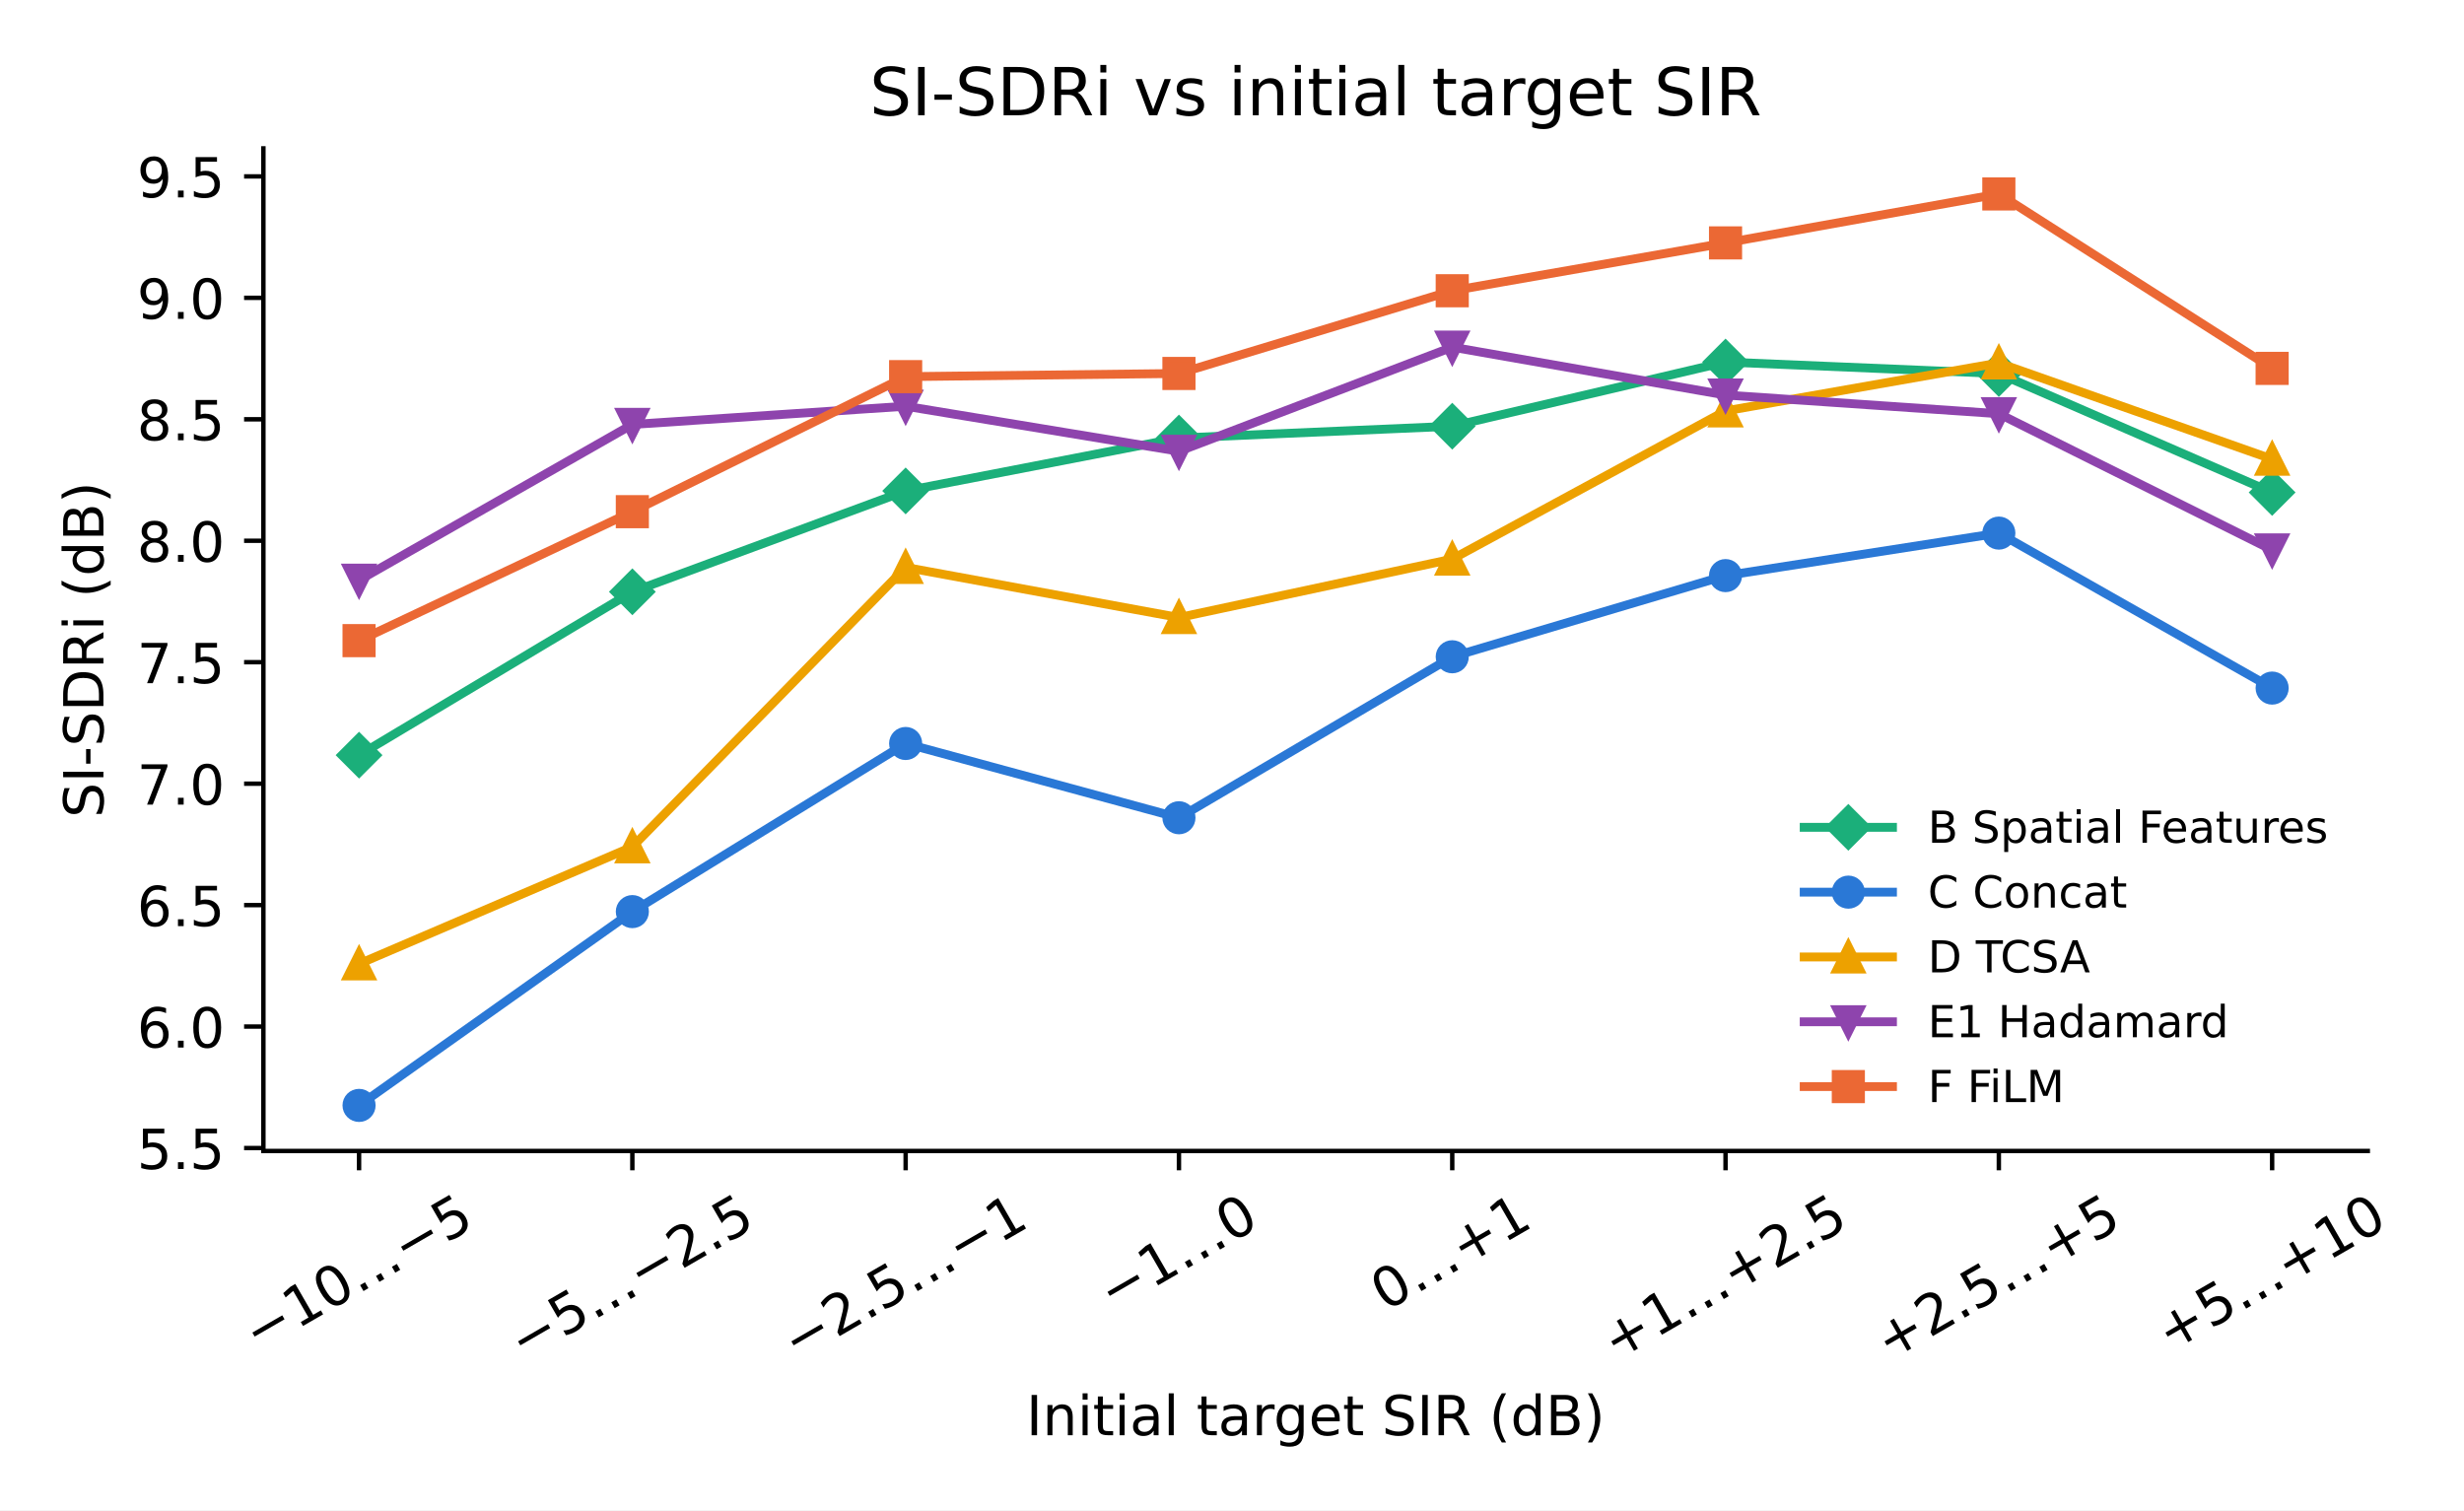
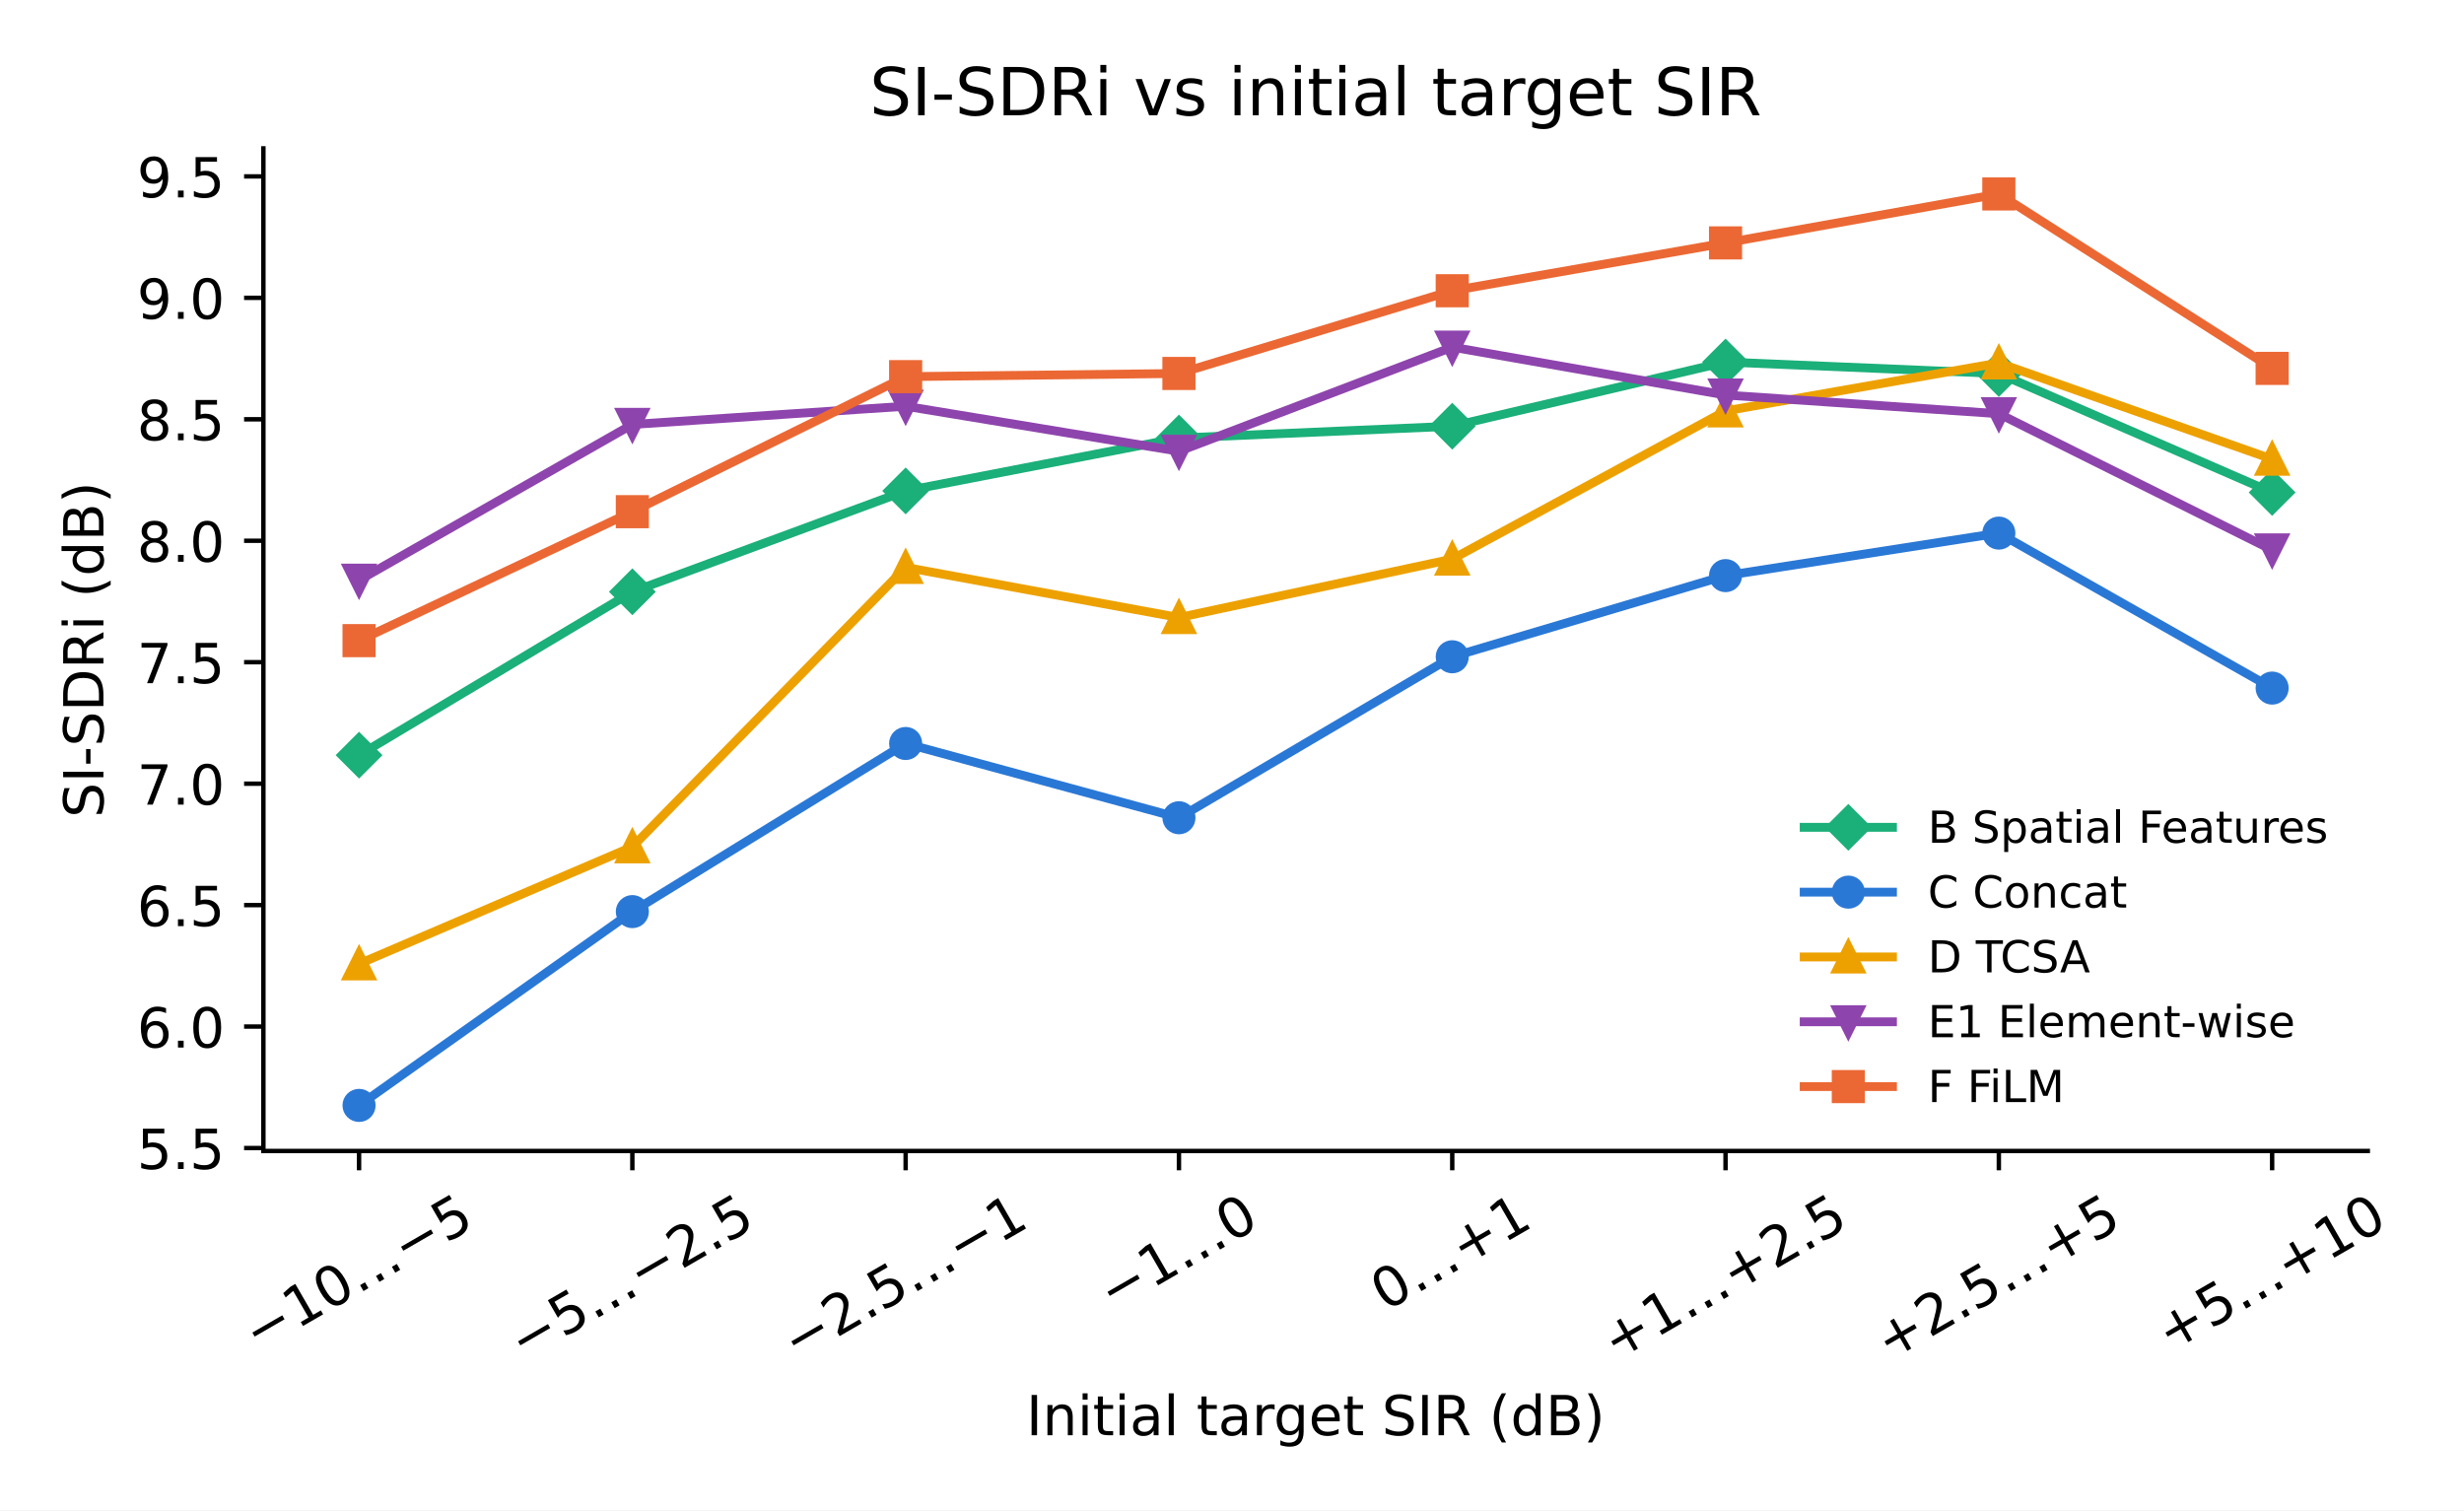
<svg xmlns="http://www.w3.org/2000/svg" xmlns:xlink="http://www.w3.org/1999/xlink" width="446.4pt" height="273.6pt" viewBox="0 0 446.4 273.6" version="1.1">
  <defs>
    <style type="text/css">*{stroke-linejoin: round; stroke-linecap: butt}</style>
  </defs>
  <g id="figure_1">
    <g id="patch_1">
      <path d="M 0 273.6  L 446.4 273.6  L 446.4 0  L 0 0  z " style="fill: #ffffff" />
    </g>
    <g id="axes_1">
      <g id="patch_2">
        <path d="M 47.72 208.51  L 428.969 208.51  L 428.969 26.88  L 47.72 26.88  z " style="fill: #ffffff" />
      </g>
      <g id="matplotlib.axis_1">
        <g id="xtick_1">
          <g id="line2d_1">
            <defs>
-               <path id="m307514e075" d="M 0 0  L 0 3.5  " style="stroke: #000000; stroke-width: 0.8" />
+               <path id="mcddf2f75dc" d="M 0 0  L 0 3.5  " style="stroke: #000000; stroke-width: 0.8" />
            </defs>
            <g>
-               <use xlink:href="#m307514e075" x="65.05" y="208.51" style="stroke: #000000; stroke-width: 0.8" />
+               <use xlink:href="#mcddf2f75dc" x="65.05" y="208.51" style="stroke: #000000; stroke-width: 0.8" />
            </g>
          </g>
          <g id="text_1">
            <text style="font: 10px 'DejaVu Sans', 'Bitstream Vera Sans', 'Computer Modern Sans Serif', 'Lucida Grande', 'Verdana', 'Geneva', 'Lucid', 'Arial', 'Helvetica', 'Avant Garde', sans-serif" transform="translate(46.57691 245.0143) rotate(-30)">−10…−5</text>
          </g>
        </g>
        <g id="xtick_2">
          <g id="line2d_2">
            <g>
-               <use xlink:href="#m307514e075" x="114.562" y="208.51" style="stroke: #000000; stroke-width: 0.8" />
+               <use xlink:href="#mcddf2f75dc" x="114.562" y="208.51" style="stroke: #000000; stroke-width: 0.8" />
            </g>
          </g>
          <g id="text_2">
            <text style="font: 10px 'DejaVu Sans', 'Bitstream Vera Sans', 'Computer Modern Sans Serif', 'Lucida Grande', 'Verdana', 'Geneva', 'Lucid', 'Arial', 'Helvetica', 'Avant Garde', sans-serif" transform="translate(94.71362 246.6034) rotate(-30)">−5…−2.5</text>
          </g>
        </g>
        <g id="xtick_3">
          <g id="line2d_3">
            <g>
-               <use xlink:href="#m307514e075" x="164.075" y="208.51" style="stroke: #000000; stroke-width: 0.8" />
+               <use xlink:href="#mcddf2f75dc" x="164.075" y="208.51" style="stroke: #000000; stroke-width: 0.8" />
            </g>
          </g>
          <g id="text_3">
            <text style="font: 10px 'DejaVu Sans', 'Bitstream Vera Sans', 'Computer Modern Sans Serif', 'Lucida Grande', 'Verdana', 'Geneva', 'Lucid', 'Arial', 'Helvetica', 'Avant Garde', sans-serif" transform="translate(144.2265 246.6034) rotate(-30)">−2.5…−1</text>
          </g>
        </g>
        <g id="xtick_4">
          <g id="line2d_4">
            <g>
-               <use xlink:href="#m307514e075" x="213.588" y="208.51" style="stroke: #000000; stroke-width: 0.8" />
+               <use xlink:href="#mcddf2f75dc" x="213.588" y="208.51" style="stroke: #000000; stroke-width: 0.8" />
            </g>
          </g>
          <g id="text_4">
            <text style="font: 10px 'DejaVu Sans', 'Bitstream Vera Sans', 'Computer Modern Sans Serif', 'Lucida Grande', 'Verdana', 'Geneva', 'Lucid', 'Arial', 'Helvetica', 'Avant Garde', sans-serif" transform="translate(201.4991 237.6432) rotate(-30)">−1…0</text>
          </g>
        </g>
        <g id="xtick_5">
          <g id="line2d_5">
            <g>
-               <use xlink:href="#m307514e075" x="263.101" y="208.51" style="stroke: #000000; stroke-width: 0.8" />
+               <use xlink:href="#mcddf2f75dc" x="263.101" y="208.51" style="stroke: #000000; stroke-width: 0.8" />
            </g>
          </g>
          <g id="text_5">
            <text style="font: 10px 'DejaVu Sans', 'Bitstream Vera Sans', 'Computer Modern Sans Serif', 'Lucida Grande', 'Verdana', 'Geneva', 'Lucid', 'Arial', 'Helvetica', 'Avant Garde', sans-serif" transform="translate(251.012 237.6432) rotate(-30)">0…+1</text>
          </g>
        </g>
        <g id="xtick_6">
          <g id="line2d_6">
            <g>
-               <use xlink:href="#m307514e075" x="312.614" y="208.51" style="stroke: #000000; stroke-width: 0.8" />
+               <use xlink:href="#mcddf2f75dc" x="312.614" y="208.51" style="stroke: #000000; stroke-width: 0.8" />
            </g>
          </g>
          <g id="text_6">
            <text style="font: 10px 'DejaVu Sans', 'Bitstream Vera Sans', 'Computer Modern Sans Serif', 'Lucida Grande', 'Verdana', 'Geneva', 'Lucid', 'Arial', 'Helvetica', 'Avant Garde', sans-serif" transform="translate(292.7651 246.6034) rotate(-30)">+1…+2.5</text>
          </g>
        </g>
        <g id="xtick_7">
          <g id="line2d_7">
            <g>
-               <use xlink:href="#m307514e075" x="362.127" y="208.51" style="stroke: #000000; stroke-width: 0.8" />
+               <use xlink:href="#mcddf2f75dc" x="362.127" y="208.51" style="stroke: #000000; stroke-width: 0.8" />
            </g>
          </g>
          <g id="text_7">
            <text style="font: 10px 'DejaVu Sans', 'Bitstream Vera Sans', 'Computer Modern Sans Serif', 'Lucida Grande', 'Verdana', 'Geneva', 'Lucid', 'Arial', 'Helvetica', 'Avant Garde', sans-serif" transform="translate(342.278 246.6034) rotate(-30)">+2.5…+5</text>
          </g>
        </g>
        <g id="xtick_8">
          <g id="line2d_8">
            <g>
-               <use xlink:href="#m307514e075" x="411.64" y="208.51" style="stroke: #000000; stroke-width: 0.8" />
+               <use xlink:href="#mcddf2f75dc" x="411.64" y="208.51" style="stroke: #000000; stroke-width: 0.8" />
            </g>
          </g>
          <g id="text_8">
            <text style="font: 10px 'DejaVu Sans', 'Bitstream Vera Sans', 'Computer Modern Sans Serif', 'Lucida Grande', 'Verdana', 'Geneva', 'Lucid', 'Arial', 'Helvetica', 'Avant Garde', sans-serif" transform="translate(393.167 245.0143) rotate(-30)">+5…+10</text>
          </g>
        </g>
        <g id="text_9">
          <text style="font: 10px 'DejaVu Sans', 'Bitstream Vera Sans', 'Computer Modern Sans Serif', 'Lucida Grande', 'Verdana', 'Geneva', 'Lucid', 'Arial', 'Helvetica', 'Avant Garde', sans-serif; text-anchor: middle" x="238.345" y="260.003" transform="rotate(-0 238.3446 260.0029)">Initial target SIR (dB)</text>
        </g>
      </g>
      <g id="matplotlib.axis_2">
        <g id="ytick_1">
          <g id="line2d_9">
            <defs>
-               <path id="m5dbbaf2ecb" d="M 0 0  L -3.5 0  " style="stroke: #000000; stroke-width: 0.8" />
+               <path id="m4a9522e96c" d="M 0 0  L -3.5 0  " style="stroke: #000000; stroke-width: 0.8" />
            </defs>
            <g>
-               <use xlink:href="#m5dbbaf2ecb" x="47.72" y="207.978" style="stroke: #000000; stroke-width: 0.8" />
+               <use xlink:href="#m4a9522e96c" x="47.72" y="207.978" style="stroke: #000000; stroke-width: 0.8" />
            </g>
          </g>
          <g id="text_10">
            <text style="font: 10px 'DejaVu Sans', 'Bitstream Vera Sans', 'Computer Modern Sans Serif', 'Lucida Grande', 'Verdana', 'Geneva', 'Lucid', 'Arial', 'Helvetica', 'Avant Garde', sans-serif; text-anchor: end" x="40.72" y="211.777" transform="rotate(-0 40.72 211.7768)">5.5</text>
          </g>
        </g>
        <g id="ytick_2">
          <g id="line2d_10">
            <g>
-               <use xlink:href="#m5dbbaf2ecb" x="47.72" y="185.975" style="stroke: #000000; stroke-width: 0.8" />
+               <use xlink:href="#m4a9522e96c" x="47.72" y="185.975" style="stroke: #000000; stroke-width: 0.8" />
            </g>
          </g>
          <g id="text_11">
            <text style="font: 10px 'DejaVu Sans', 'Bitstream Vera Sans', 'Computer Modern Sans Serif', 'Lucida Grande', 'Verdana', 'Geneva', 'Lucid', 'Arial', 'Helvetica', 'Avant Garde', sans-serif; text-anchor: end" x="40.72" y="189.774" transform="rotate(-0 40.72 189.7739)">6.0</text>
          </g>
        </g>
        <g id="ytick_3">
          <g id="line2d_11">
            <g>
-               <use xlink:href="#m5dbbaf2ecb" x="47.72" y="163.972" style="stroke: #000000; stroke-width: 0.8" />
+               <use xlink:href="#m4a9522e96c" x="47.72" y="163.972" style="stroke: #000000; stroke-width: 0.8" />
            </g>
          </g>
          <g id="text_12">
            <text style="font: 10px 'DejaVu Sans', 'Bitstream Vera Sans', 'Computer Modern Sans Serif', 'Lucida Grande', 'Verdana', 'Geneva', 'Lucid', 'Arial', 'Helvetica', 'Avant Garde', sans-serif; text-anchor: end" x="40.72" y="167.771" transform="rotate(-0 40.72 167.771)">6.5</text>
          </g>
        </g>
        <g id="ytick_4">
          <g id="line2d_12">
            <g>
-               <use xlink:href="#m5dbbaf2ecb" x="47.72" y="141.969" style="stroke: #000000; stroke-width: 0.8" />
+               <use xlink:href="#m4a9522e96c" x="47.72" y="141.969" style="stroke: #000000; stroke-width: 0.8" />
            </g>
          </g>
          <g id="text_13">
            <text style="font: 10px 'DejaVu Sans', 'Bitstream Vera Sans', 'Computer Modern Sans Serif', 'Lucida Grande', 'Verdana', 'Geneva', 'Lucid', 'Arial', 'Helvetica', 'Avant Garde', sans-serif; text-anchor: end" x="40.72" y="145.768" transform="rotate(-0 40.72 145.7681)">7.0</text>
          </g>
        </g>
        <g id="ytick_5">
          <g id="line2d_13">
            <g>
-               <use xlink:href="#m5dbbaf2ecb" x="47.72" y="119.966" style="stroke: #000000; stroke-width: 0.8" />
+               <use xlink:href="#m4a9522e96c" x="47.72" y="119.966" style="stroke: #000000; stroke-width: 0.8" />
            </g>
          </g>
          <g id="text_14">
            <text style="font: 10px 'DejaVu Sans', 'Bitstream Vera Sans', 'Computer Modern Sans Serif', 'Lucida Grande', 'Verdana', 'Geneva', 'Lucid', 'Arial', 'Helvetica', 'Avant Garde', sans-serif; text-anchor: end" x="40.72" y="123.765" transform="rotate(-0 40.72 123.7652)">7.5</text>
          </g>
        </g>
        <g id="ytick_6">
          <g id="line2d_14">
            <g>
-               <use xlink:href="#m5dbbaf2ecb" x="47.72" y="97.963" style="stroke: #000000; stroke-width: 0.8" />
+               <use xlink:href="#m4a9522e96c" x="47.72" y="97.963" style="stroke: #000000; stroke-width: 0.8" />
            </g>
          </g>
          <g id="text_15">
            <text style="font: 10px 'DejaVu Sans', 'Bitstream Vera Sans', 'Computer Modern Sans Serif', 'Lucida Grande', 'Verdana', 'Geneva', 'Lucid', 'Arial', 'Helvetica', 'Avant Garde', sans-serif; text-anchor: end" x="40.72" y="101.762" transform="rotate(-0 40.72 101.7622)">8.0</text>
          </g>
        </g>
        <g id="ytick_7">
          <g id="line2d_15">
            <g>
-               <use xlink:href="#m5dbbaf2ecb" x="47.72" y="75.96" style="stroke: #000000; stroke-width: 0.8" />
+               <use xlink:href="#m4a9522e96c" x="47.72" y="75.96" style="stroke: #000000; stroke-width: 0.8" />
            </g>
          </g>
          <g id="text_16">
            <text style="font: 10px 'DejaVu Sans', 'Bitstream Vera Sans', 'Computer Modern Sans Serif', 'Lucida Grande', 'Verdana', 'Geneva', 'Lucid', 'Arial', 'Helvetica', 'Avant Garde', sans-serif; text-anchor: end" x="40.72" y="79.759" transform="rotate(-0 40.72 79.75934)">8.5</text>
          </g>
        </g>
        <g id="ytick_8">
          <g id="line2d_16">
            <g>
-               <use xlink:href="#m5dbbaf2ecb" x="47.72" y="53.957" style="stroke: #000000; stroke-width: 0.8" />
+               <use xlink:href="#m4a9522e96c" x="47.72" y="53.957" style="stroke: #000000; stroke-width: 0.8" />
            </g>
          </g>
          <g id="text_17">
            <text style="font: 10px 'DejaVu Sans', 'Bitstream Vera Sans', 'Computer Modern Sans Serif', 'Lucida Grande', 'Verdana', 'Geneva', 'Lucid', 'Arial', 'Helvetica', 'Avant Garde', sans-serif; text-anchor: end" x="40.72" y="57.756" transform="rotate(-0 40.72 57.75643)">9.0</text>
          </g>
        </g>
        <g id="ytick_9">
          <g id="line2d_17">
            <g>
-               <use xlink:href="#m5dbbaf2ecb" x="47.72" y="31.954" style="stroke: #000000; stroke-width: 0.8" />
+               <use xlink:href="#m4a9522e96c" x="47.72" y="31.954" style="stroke: #000000; stroke-width: 0.8" />
            </g>
          </g>
          <g id="text_18">
            <text style="font: 10px 'DejaVu Sans', 'Bitstream Vera Sans', 'Computer Modern Sans Serif', 'Lucida Grande', 'Verdana', 'Geneva', 'Lucid', 'Arial', 'Helvetica', 'Avant Garde', sans-serif; text-anchor: end" x="40.72" y="35.754" transform="rotate(-0 40.72 35.75353)">9.5</text>
          </g>
        </g>
        <g id="text_19">
          <text style="font: 10px 'DejaVu Sans', 'Bitstream Vera Sans', 'Computer Modern Sans Serif', 'Lucida Grande', 'Verdana', 'Geneva', 'Lucid', 'Arial', 'Helvetica', 'Avant Garde', sans-serif; text-anchor: middle" x="18.737" y="117.695" transform="rotate(-90 18.73719 117.6952)">SI-SDRi (dB)</text>
        </g>
      </g>
      <g id="line2d_18">
-         <path d="M 65.05 136.803  L 114.562 107.209  L 164.075 88.933  L 213.588 79.353  L 263.101 77.21  L 312.614 65.588  L 362.127 67.665  L 411.64 89.21  " clip-path="url(#pbc4b803ad3)" style="fill: none; stroke: #1baf7a; stroke-width: 1.6; stroke-linecap: square" />
-         <defs>
-           <path id="mfd56a6f6b6" d="M -0 3.536  L 3.536 0  L 0 -3.536  L -3.536 -0  z " style="stroke: #1baf7a; stroke-linejoin: miter" />
-         </defs>
-         <g clip-path="url(#pbc4b803ad3)">
-           <use xlink:href="#mfd56a6f6b6" x="65.05" y="136.803" style="fill: #1baf7a; stroke: #1baf7a; stroke-linejoin: miter" />
-           <use xlink:href="#mfd56a6f6b6" x="114.562" y="107.209" style="fill: #1baf7a; stroke: #1baf7a; stroke-linejoin: miter" />
-           <use xlink:href="#mfd56a6f6b6" x="164.075" y="88.933" style="fill: #1baf7a; stroke: #1baf7a; stroke-linejoin: miter" />
-           <use xlink:href="#mfd56a6f6b6" x="213.588" y="79.353" style="fill: #1baf7a; stroke: #1baf7a; stroke-linejoin: miter" />
-           <use xlink:href="#mfd56a6f6b6" x="263.101" y="77.21" style="fill: #1baf7a; stroke: #1baf7a; stroke-linejoin: miter" />
-           <use xlink:href="#mfd56a6f6b6" x="312.614" y="65.588" style="fill: #1baf7a; stroke: #1baf7a; stroke-linejoin: miter" />
-           <use xlink:href="#mfd56a6f6b6" x="362.127" y="67.665" style="fill: #1baf7a; stroke: #1baf7a; stroke-linejoin: miter" />
-           <use xlink:href="#mfd56a6f6b6" x="411.64" y="89.21" style="fill: #1baf7a; stroke: #1baf7a; stroke-linejoin: miter" />
+         <path d="M 65.05 136.803  L 114.562 107.209  L 164.075 88.933  L 213.588 79.353  L 263.101 77.21  L 312.614 65.588  L 362.127 67.665  L 411.64 89.21  " clip-path="url(#pb1a5b25867)" style="fill: none; stroke: #1baf7a; stroke-width: 1.6; stroke-linecap: square" />
+         <defs>
+           <path id="m4ec677fc9e" d="M -0 3.536  L 3.536 0  L 0 -3.536  L -3.536 -0  z " style="stroke: #1baf7a; stroke-linejoin: miter" />
+         </defs>
+         <g clip-path="url(#pb1a5b25867)">
+           <use xlink:href="#m4ec677fc9e" x="65.05" y="136.803" style="fill: #1baf7a; stroke: #1baf7a; stroke-linejoin: miter" />
+           <use xlink:href="#m4ec677fc9e" x="114.562" y="107.209" style="fill: #1baf7a; stroke: #1baf7a; stroke-linejoin: miter" />
+           <use xlink:href="#m4ec677fc9e" x="164.075" y="88.933" style="fill: #1baf7a; stroke: #1baf7a; stroke-linejoin: miter" />
+           <use xlink:href="#m4ec677fc9e" x="213.588" y="79.353" style="fill: #1baf7a; stroke: #1baf7a; stroke-linejoin: miter" />
+           <use xlink:href="#m4ec677fc9e" x="263.101" y="77.21" style="fill: #1baf7a; stroke: #1baf7a; stroke-linejoin: miter" />
+           <use xlink:href="#m4ec677fc9e" x="312.614" y="65.588" style="fill: #1baf7a; stroke: #1baf7a; stroke-linejoin: miter" />
+           <use xlink:href="#m4ec677fc9e" x="362.127" y="67.665" style="fill: #1baf7a; stroke: #1baf7a; stroke-linejoin: miter" />
+           <use xlink:href="#m4ec677fc9e" x="411.64" y="89.21" style="fill: #1baf7a; stroke: #1baf7a; stroke-linejoin: miter" />
        </g>
      </g>
      <g id="line2d_19">
-         <path d="M 65.05 200.255  L 114.562 165.147  L 164.075 134.69  L 213.588 148.143  L 263.101 118.98  L 312.614 104.278  L 362.127 96.577  L 411.64 124.653  " clip-path="url(#pbc4b803ad3)" style="fill: none; stroke: #2a78d6; stroke-width: 1.6; stroke-linecap: square" />
-         <defs>
-           <path id="ma004b00f5b" d="M 0 2.5  C 0.663 2.5 1.299 2.237 1.768 1.768  C 2.237 1.299 2.5 0.663 2.5 0  C 2.5 -0.663 2.237 -1.299 1.768 -1.768  C 1.299 -2.237 0.663 -2.5 0 -2.5  C -0.663 -2.5 -1.299 -2.237 -1.768 -1.768  C -2.237 -1.299 -2.5 -0.663 -2.5 0  C -2.5 0.663 -2.237 1.299 -1.768 1.768  C -1.299 2.237 -0.663 2.5 0 2.5  z " style="stroke: #2a78d6" />
-         </defs>
-         <g clip-path="url(#pbc4b803ad3)">
-           <use xlink:href="#ma004b00f5b" x="65.05" y="200.255" style="fill: #2a78d6; stroke: #2a78d6" />
-           <use xlink:href="#ma004b00f5b" x="114.562" y="165.147" style="fill: #2a78d6; stroke: #2a78d6" />
-           <use xlink:href="#ma004b00f5b" x="164.075" y="134.69" style="fill: #2a78d6; stroke: #2a78d6" />
-           <use xlink:href="#ma004b00f5b" x="213.588" y="148.143" style="fill: #2a78d6; stroke: #2a78d6" />
-           <use xlink:href="#ma004b00f5b" x="263.101" y="118.98" style="fill: #2a78d6; stroke: #2a78d6" />
-           <use xlink:href="#ma004b00f5b" x="312.614" y="104.278" style="fill: #2a78d6; stroke: #2a78d6" />
-           <use xlink:href="#ma004b00f5b" x="362.127" y="96.577" style="fill: #2a78d6; stroke: #2a78d6" />
-           <use xlink:href="#ma004b00f5b" x="411.64" y="124.653" style="fill: #2a78d6; stroke: #2a78d6" />
+         <path d="M 65.05 200.255  L 114.562 165.147  L 164.075 134.69  L 213.588 148.143  L 263.101 118.98  L 312.614 104.278  L 362.127 96.577  L 411.64 124.653  " clip-path="url(#pb1a5b25867)" style="fill: none; stroke: #2a78d6; stroke-width: 1.6; stroke-linecap: square" />
+         <defs>
+           <path id="m8717de40df" d="M 0 2.5  C 0.663 2.5 1.299 2.237 1.768 1.768  C 2.237 1.299 2.5 0.663 2.5 0  C 2.5 -0.663 2.237 -1.299 1.768 -1.768  C 1.299 -2.237 0.663 -2.5 0 -2.5  C -0.663 -2.5 -1.299 -2.237 -1.768 -1.768  C -2.237 -1.299 -2.5 -0.663 -2.5 0  C -2.5 0.663 -2.237 1.299 -1.768 1.768  C -1.299 2.237 -0.663 2.5 0 2.5  z " style="stroke: #2a78d6" />
+         </defs>
+         <g clip-path="url(#pb1a5b25867)">
+           <use xlink:href="#m8717de40df" x="65.05" y="200.255" style="fill: #2a78d6; stroke: #2a78d6" />
+           <use xlink:href="#m8717de40df" x="114.562" y="165.147" style="fill: #2a78d6; stroke: #2a78d6" />
+           <use xlink:href="#m8717de40df" x="164.075" y="134.69" style="fill: #2a78d6; stroke: #2a78d6" />
+           <use xlink:href="#m8717de40df" x="213.588" y="148.143" style="fill: #2a78d6; stroke: #2a78d6" />
+           <use xlink:href="#m8717de40df" x="263.101" y="118.98" style="fill: #2a78d6; stroke: #2a78d6" />
+           <use xlink:href="#m8717de40df" x="312.614" y="104.278" style="fill: #2a78d6; stroke: #2a78d6" />
+           <use xlink:href="#m8717de40df" x="362.127" y="96.577" style="fill: #2a78d6; stroke: #2a78d6" />
+           <use xlink:href="#m8717de40df" x="411.64" y="124.653" style="fill: #2a78d6; stroke: #2a78d6" />
        </g>
      </g>
      <g id="line2d_20">
-         <path d="M 65.05 174.612  L 114.562 153.41  L 164.075 102.786  L 213.588 111.873  L 263.101 101.281  L 312.614 74.438  L 362.127 65.751  L 411.64 83.181  " clip-path="url(#pbc4b803ad3)" style="fill: none; stroke: #eda100; stroke-width: 1.6; stroke-linecap: square" />
-         <defs>
-           <path id="m15a5bc2017" d="M 0 -2.5  L -2.5 2.5  L 2.5 2.5  z " style="stroke: #eda100; stroke-linejoin: miter" />
-         </defs>
-         <g clip-path="url(#pbc4b803ad3)">
-           <use xlink:href="#m15a5bc2017" x="65.05" y="174.612" style="fill: #eda100; stroke: #eda100; stroke-linejoin: miter" />
-           <use xlink:href="#m15a5bc2017" x="114.562" y="153.41" style="fill: #eda100; stroke: #eda100; stroke-linejoin: miter" />
-           <use xlink:href="#m15a5bc2017" x="164.075" y="102.786" style="fill: #eda100; stroke: #eda100; stroke-linejoin: miter" />
-           <use xlink:href="#m15a5bc2017" x="213.588" y="111.873" style="fill: #eda100; stroke: #eda100; stroke-linejoin: miter" />
-           <use xlink:href="#m15a5bc2017" x="263.101" y="101.281" style="fill: #eda100; stroke: #eda100; stroke-linejoin: miter" />
-           <use xlink:href="#m15a5bc2017" x="312.614" y="74.438" style="fill: #eda100; stroke: #eda100; stroke-linejoin: miter" />
-           <use xlink:href="#m15a5bc2017" x="362.127" y="65.751" style="fill: #eda100; stroke: #eda100; stroke-linejoin: miter" />
-           <use xlink:href="#m15a5bc2017" x="411.64" y="83.181" style="fill: #eda100; stroke: #eda100; stroke-linejoin: miter" />
+         <path d="M 65.05 174.612  L 114.562 153.41  L 164.075 102.786  L 213.588 111.873  L 263.101 101.281  L 312.614 74.438  L 362.127 65.751  L 411.64 83.181  " clip-path="url(#pb1a5b25867)" style="fill: none; stroke: #eda100; stroke-width: 1.6; stroke-linecap: square" />
+         <defs>
+           <path id="m3b11ef0b76" d="M 0 -2.5  L -2.5 2.5  L 2.5 2.5  z " style="stroke: #eda100; stroke-linejoin: miter" />
+         </defs>
+         <g clip-path="url(#pb1a5b25867)">
+           <use xlink:href="#m3b11ef0b76" x="65.05" y="174.612" style="fill: #eda100; stroke: #eda100; stroke-linejoin: miter" />
+           <use xlink:href="#m3b11ef0b76" x="114.562" y="153.41" style="fill: #eda100; stroke: #eda100; stroke-linejoin: miter" />
+           <use xlink:href="#m3b11ef0b76" x="164.075" y="102.786" style="fill: #eda100; stroke: #eda100; stroke-linejoin: miter" />
+           <use xlink:href="#m3b11ef0b76" x="213.588" y="111.873" style="fill: #eda100; stroke: #eda100; stroke-linejoin: miter" />
+           <use xlink:href="#m3b11ef0b76" x="263.101" y="101.281" style="fill: #eda100; stroke: #eda100; stroke-linejoin: miter" />
+           <use xlink:href="#m3b11ef0b76" x="312.614" y="74.438" style="fill: #eda100; stroke: #eda100; stroke-linejoin: miter" />
+           <use xlink:href="#m3b11ef0b76" x="362.127" y="65.751" style="fill: #eda100; stroke: #eda100; stroke-linejoin: miter" />
+           <use xlink:href="#m3b11ef0b76" x="411.64" y="83.181" style="fill: #eda100; stroke: #eda100; stroke-linejoin: miter" />
        </g>
      </g>
      <g id="line2d_21">
-         <path d="M 65.05 105.11  L 114.562 76.893  L 164.075 73.588  L 213.588 81.756  L 263.101 62.886  L 312.614 71.564  L 362.127 74.948  L 411.64 99.626  " clip-path="url(#pbc4b803ad3)" style="fill: none; stroke: #8e44ad; stroke-width: 1.6; stroke-linecap: square" />
-         <defs>
-           <path id="mcda760efbc" d="M -0 2.5  L 2.5 -2.5  L -2.5 -2.5  z " style="stroke: #8e44ad; stroke-linejoin: miter" />
-         </defs>
-         <g clip-path="url(#pbc4b803ad3)">
-           <use xlink:href="#mcda760efbc" x="65.05" y="105.11" style="fill: #8e44ad; stroke: #8e44ad; stroke-linejoin: miter" />
-           <use xlink:href="#mcda760efbc" x="114.562" y="76.893" style="fill: #8e44ad; stroke: #8e44ad; stroke-linejoin: miter" />
-           <use xlink:href="#mcda760efbc" x="164.075" y="73.588" style="fill: #8e44ad; stroke: #8e44ad; stroke-linejoin: miter" />
-           <use xlink:href="#mcda760efbc" x="213.588" y="81.756" style="fill: #8e44ad; stroke: #8e44ad; stroke-linejoin: miter" />
-           <use xlink:href="#mcda760efbc" x="263.101" y="62.886" style="fill: #8e44ad; stroke: #8e44ad; stroke-linejoin: miter" />
-           <use xlink:href="#mcda760efbc" x="312.614" y="71.564" style="fill: #8e44ad; stroke: #8e44ad; stroke-linejoin: miter" />
-           <use xlink:href="#mcda760efbc" x="362.127" y="74.948" style="fill: #8e44ad; stroke: #8e44ad; stroke-linejoin: miter" />
-           <use xlink:href="#mcda760efbc" x="411.64" y="99.626" style="fill: #8e44ad; stroke: #8e44ad; stroke-linejoin: miter" />
+         <path d="M 65.05 105.11  L 114.562 76.893  L 164.075 73.588  L 213.588 81.756  L 263.101 62.886  L 312.614 71.564  L 362.127 74.948  L 411.64 99.626  " clip-path="url(#pb1a5b25867)" style="fill: none; stroke: #8e44ad; stroke-width: 1.6; stroke-linecap: square" />
+         <defs>
+           <path id="me2b38f43f1" d="M -0 2.5  L 2.5 -2.5  L -2.5 -2.5  z " style="stroke: #8e44ad; stroke-linejoin: miter" />
+         </defs>
+         <g clip-path="url(#pb1a5b25867)">
+           <use xlink:href="#me2b38f43f1" x="65.05" y="105.11" style="fill: #8e44ad; stroke: #8e44ad; stroke-linejoin: miter" />
+           <use xlink:href="#me2b38f43f1" x="114.562" y="76.893" style="fill: #8e44ad; stroke: #8e44ad; stroke-linejoin: miter" />
+           <use xlink:href="#me2b38f43f1" x="164.075" y="73.588" style="fill: #8e44ad; stroke: #8e44ad; stroke-linejoin: miter" />
+           <use xlink:href="#me2b38f43f1" x="213.588" y="81.756" style="fill: #8e44ad; stroke: #8e44ad; stroke-linejoin: miter" />
+           <use xlink:href="#me2b38f43f1" x="263.101" y="62.886" style="fill: #8e44ad; stroke: #8e44ad; stroke-linejoin: miter" />
+           <use xlink:href="#me2b38f43f1" x="312.614" y="71.564" style="fill: #8e44ad; stroke: #8e44ad; stroke-linejoin: miter" />
+           <use xlink:href="#me2b38f43f1" x="362.127" y="74.948" style="fill: #8e44ad; stroke: #8e44ad; stroke-linejoin: miter" />
+           <use xlink:href="#me2b38f43f1" x="411.64" y="99.626" style="fill: #8e44ad; stroke: #8e44ad; stroke-linejoin: miter" />
        </g>
      </g>
      <g id="line2d_22">
-         <path d="M 65.05 116.058  L 114.562 92.696  L 164.075 68.233  L 213.588 67.656  L 263.101 52.672  L 312.614 44.003  L 362.127 35.136  L 411.64 66.737  " clip-path="url(#pbc4b803ad3)" style="fill: none; stroke: #eb6834; stroke-width: 1.6; stroke-linecap: square" />
-         <defs>
-           <path id="m4665af665c" d="M -2.5 2.5  L 2.5 2.5  L 2.5 -2.5  L -2.5 -2.5  z " style="stroke: #eb6834; stroke-linejoin: miter" />
-         </defs>
-         <g clip-path="url(#pbc4b803ad3)">
-           <use xlink:href="#m4665af665c" x="65.05" y="116.058" style="fill: #eb6834; stroke: #eb6834; stroke-linejoin: miter" />
-           <use xlink:href="#m4665af665c" x="114.562" y="92.696" style="fill: #eb6834; stroke: #eb6834; stroke-linejoin: miter" />
-           <use xlink:href="#m4665af665c" x="164.075" y="68.233" style="fill: #eb6834; stroke: #eb6834; stroke-linejoin: miter" />
-           <use xlink:href="#m4665af665c" x="213.588" y="67.656" style="fill: #eb6834; stroke: #eb6834; stroke-linejoin: miter" />
-           <use xlink:href="#m4665af665c" x="263.101" y="52.672" style="fill: #eb6834; stroke: #eb6834; stroke-linejoin: miter" />
-           <use xlink:href="#m4665af665c" x="312.614" y="44.003" style="fill: #eb6834; stroke: #eb6834; stroke-linejoin: miter" />
-           <use xlink:href="#m4665af665c" x="362.127" y="35.136" style="fill: #eb6834; stroke: #eb6834; stroke-linejoin: miter" />
-           <use xlink:href="#m4665af665c" x="411.64" y="66.737" style="fill: #eb6834; stroke: #eb6834; stroke-linejoin: miter" />
+         <path d="M 65.05 116.058  L 114.562 92.696  L 164.075 68.233  L 213.588 67.656  L 263.101 52.672  L 312.614 44.003  L 362.127 35.136  L 411.64 66.737  " clip-path="url(#pb1a5b25867)" style="fill: none; stroke: #eb6834; stroke-width: 1.6; stroke-linecap: square" />
+         <defs>
+           <path id="m9e7cfce255" d="M -2.5 2.5  L 2.5 2.5  L 2.5 -2.5  L -2.5 -2.5  z " style="stroke: #eb6834; stroke-linejoin: miter" />
+         </defs>
+         <g clip-path="url(#pb1a5b25867)">
+           <use xlink:href="#m9e7cfce255" x="65.05" y="116.058" style="fill: #eb6834; stroke: #eb6834; stroke-linejoin: miter" />
+           <use xlink:href="#m9e7cfce255" x="114.562" y="92.696" style="fill: #eb6834; stroke: #eb6834; stroke-linejoin: miter" />
+           <use xlink:href="#m9e7cfce255" x="164.075" y="68.233" style="fill: #eb6834; stroke: #eb6834; stroke-linejoin: miter" />
+           <use xlink:href="#m9e7cfce255" x="213.588" y="67.656" style="fill: #eb6834; stroke: #eb6834; stroke-linejoin: miter" />
+           <use xlink:href="#m9e7cfce255" x="263.101" y="52.672" style="fill: #eb6834; stroke: #eb6834; stroke-linejoin: miter" />
+           <use xlink:href="#m9e7cfce255" x="312.614" y="44.003" style="fill: #eb6834; stroke: #eb6834; stroke-linejoin: miter" />
+           <use xlink:href="#m9e7cfce255" x="362.127" y="35.136" style="fill: #eb6834; stroke: #eb6834; stroke-linejoin: miter" />
+           <use xlink:href="#m9e7cfce255" x="411.64" y="66.737" style="fill: #eb6834; stroke: #eb6834; stroke-linejoin: miter" />
        </g>
      </g>
      <g id="patch_3">
        <path d="M 47.72 208.51  L 47.72 26.88  " style="fill: none; stroke: #000000; stroke-width: 0.8; stroke-linejoin: miter; stroke-linecap: square" />
      </g>
      <g id="patch_4">
        <path d="M 47.72 208.51  L 428.969 208.51  " style="fill: none; stroke: #000000; stroke-width: 0.8; stroke-linejoin: miter; stroke-linecap: square" />
      </g>
      <g id="text_20">
        <text style="font: 12px 'DejaVu Sans', 'Bitstream Vera Sans', 'Computer Modern Sans Serif', 'Lucida Grande', 'Verdana', 'Geneva', 'Lucid', 'Arial', 'Helvetica', 'Avant Garde', sans-serif; text-anchor: middle" x="238.345" y="20.88" transform="rotate(-0 238.3446 20.88)">SI-SDRi vs initial target SIR</text>
      </g>
      <g id="legend_1">
        <g id="line2d_23">
          <path d="M 326.86 149.877  L 334.86 149.877  L 342.86 149.877  " style="fill: none; stroke: #1baf7a; stroke-width: 1.6; stroke-linecap: square" />
          <g>
-             <use xlink:href="#mfd56a6f6b6" x="334.86" y="149.877" style="fill: #1baf7a; stroke: #1baf7a; stroke-linejoin: miter" />
+             <use xlink:href="#m4ec677fc9e" x="334.86" y="149.877" style="fill: #1baf7a; stroke: #1baf7a; stroke-linejoin: miter" />
          </g>
        </g>
        <g id="text_21">
          <text style="font: 8px 'DejaVu Sans', 'Bitstream Vera Sans', 'Computer Modern Sans Serif', 'Lucida Grande', 'Verdana', 'Geneva', 'Lucid', 'Arial', 'Helvetica', 'Avant Garde', sans-serif; text-anchor: start" x="349.26" y="152.677" transform="rotate(-0 349.2604 152.6767)">B Spatial Features</text>
        </g>
        <g id="line2d_24">
          <path d="M 326.86 161.619  L 334.86 161.619  L 342.86 161.619  " style="fill: none; stroke: #2a78d6; stroke-width: 1.6; stroke-linecap: square" />
          <g>
-             <use xlink:href="#ma004b00f5b" x="334.86" y="161.619" style="fill: #2a78d6; stroke: #2a78d6" />
+             <use xlink:href="#m8717de40df" x="334.86" y="161.619" style="fill: #2a78d6; stroke: #2a78d6" />
          </g>
        </g>
        <g id="text_22">
          <text style="font: 8px 'DejaVu Sans', 'Bitstream Vera Sans', 'Computer Modern Sans Serif', 'Lucida Grande', 'Verdana', 'Geneva', 'Lucid', 'Arial', 'Helvetica', 'Avant Garde', sans-serif; text-anchor: start" x="349.26" y="164.419" transform="rotate(-0 349.2604 164.4192)">C Concat</text>
        </g>
        <g id="line2d_25">
          <path d="M 326.86 173.362  L 334.86 173.362  L 342.86 173.362  " style="fill: none; stroke: #eda100; stroke-width: 1.6; stroke-linecap: square" />
          <g>
-             <use xlink:href="#m15a5bc2017" x="334.86" y="173.362" style="fill: #eda100; stroke: #eda100; stroke-linejoin: miter" />
+             <use xlink:href="#m3b11ef0b76" x="334.86" y="173.362" style="fill: #eda100; stroke: #eda100; stroke-linejoin: miter" />
          </g>
        </g>
        <g id="text_23">
          <text style="font: 8px 'DejaVu Sans', 'Bitstream Vera Sans', 'Computer Modern Sans Serif', 'Lucida Grande', 'Verdana', 'Geneva', 'Lucid', 'Arial', 'Helvetica', 'Avant Garde', sans-serif; text-anchor: start" x="349.26" y="176.162" transform="rotate(-0 349.2604 176.1617)">D TCSA</text>
        </g>
        <g id="line2d_26">
          <path d="M 326.86 185.104  L 334.86 185.104  L 342.86 185.104  " style="fill: none; stroke: #8e44ad; stroke-width: 1.6; stroke-linecap: square" />
          <g>
-             <use xlink:href="#mcda760efbc" x="334.86" y="185.104" style="fill: #8e44ad; stroke: #8e44ad; stroke-linejoin: miter" />
+             <use xlink:href="#me2b38f43f1" x="334.86" y="185.104" style="fill: #8e44ad; stroke: #8e44ad; stroke-linejoin: miter" />
          </g>
        </g>
        <g id="text_24">
-           <text style="font: 8px 'DejaVu Sans', 'Bitstream Vera Sans', 'Computer Modern Sans Serif', 'Lucida Grande', 'Verdana', 'Geneva', 'Lucid', 'Arial', 'Helvetica', 'Avant Garde', sans-serif; text-anchor: start" x="349.26" y="187.904" transform="rotate(-0 349.2604 187.9042)">E1 Hadamard</text>
+           <text style="font: 8px 'DejaVu Sans', 'Bitstream Vera Sans', 'Computer Modern Sans Serif', 'Lucida Grande', 'Verdana', 'Geneva', 'Lucid', 'Arial', 'Helvetica', 'Avant Garde', sans-serif; text-anchor: start" x="349.26" y="187.904" transform="rotate(-0 349.2604 187.9042)">E1 Element-wise</text>
        </g>
        <g id="line2d_27">
          <path d="M 326.86 196.847  L 334.86 196.847  L 342.86 196.847  " style="fill: none; stroke: #eb6834; stroke-width: 1.6; stroke-linecap: square" />
          <g>
-             <use xlink:href="#m4665af665c" x="334.86" y="196.847" style="fill: #eb6834; stroke: #eb6834; stroke-linejoin: miter" />
+             <use xlink:href="#m9e7cfce255" x="334.86" y="196.847" style="fill: #eb6834; stroke: #eb6834; stroke-linejoin: miter" />
          </g>
        </g>
        <g id="text_25">
          <text style="font: 8px 'DejaVu Sans', 'Bitstream Vera Sans', 'Computer Modern Sans Serif', 'Lucida Grande', 'Verdana', 'Geneva', 'Lucid', 'Arial', 'Helvetica', 'Avant Garde', sans-serif; text-anchor: start" x="349.26" y="199.647" transform="rotate(-0 349.2604 199.6467)">F FiLM</text>
        </g>
      </g>
    </g>
  </g>
  <defs>
-     <clipPath id="pbc4b803ad3">
+     <clipPath id="pb1a5b25867">
      <rect x="47.72" y="26.88" width="381.249" height="181.63" />
    </clipPath>
  </defs>
</svg>
